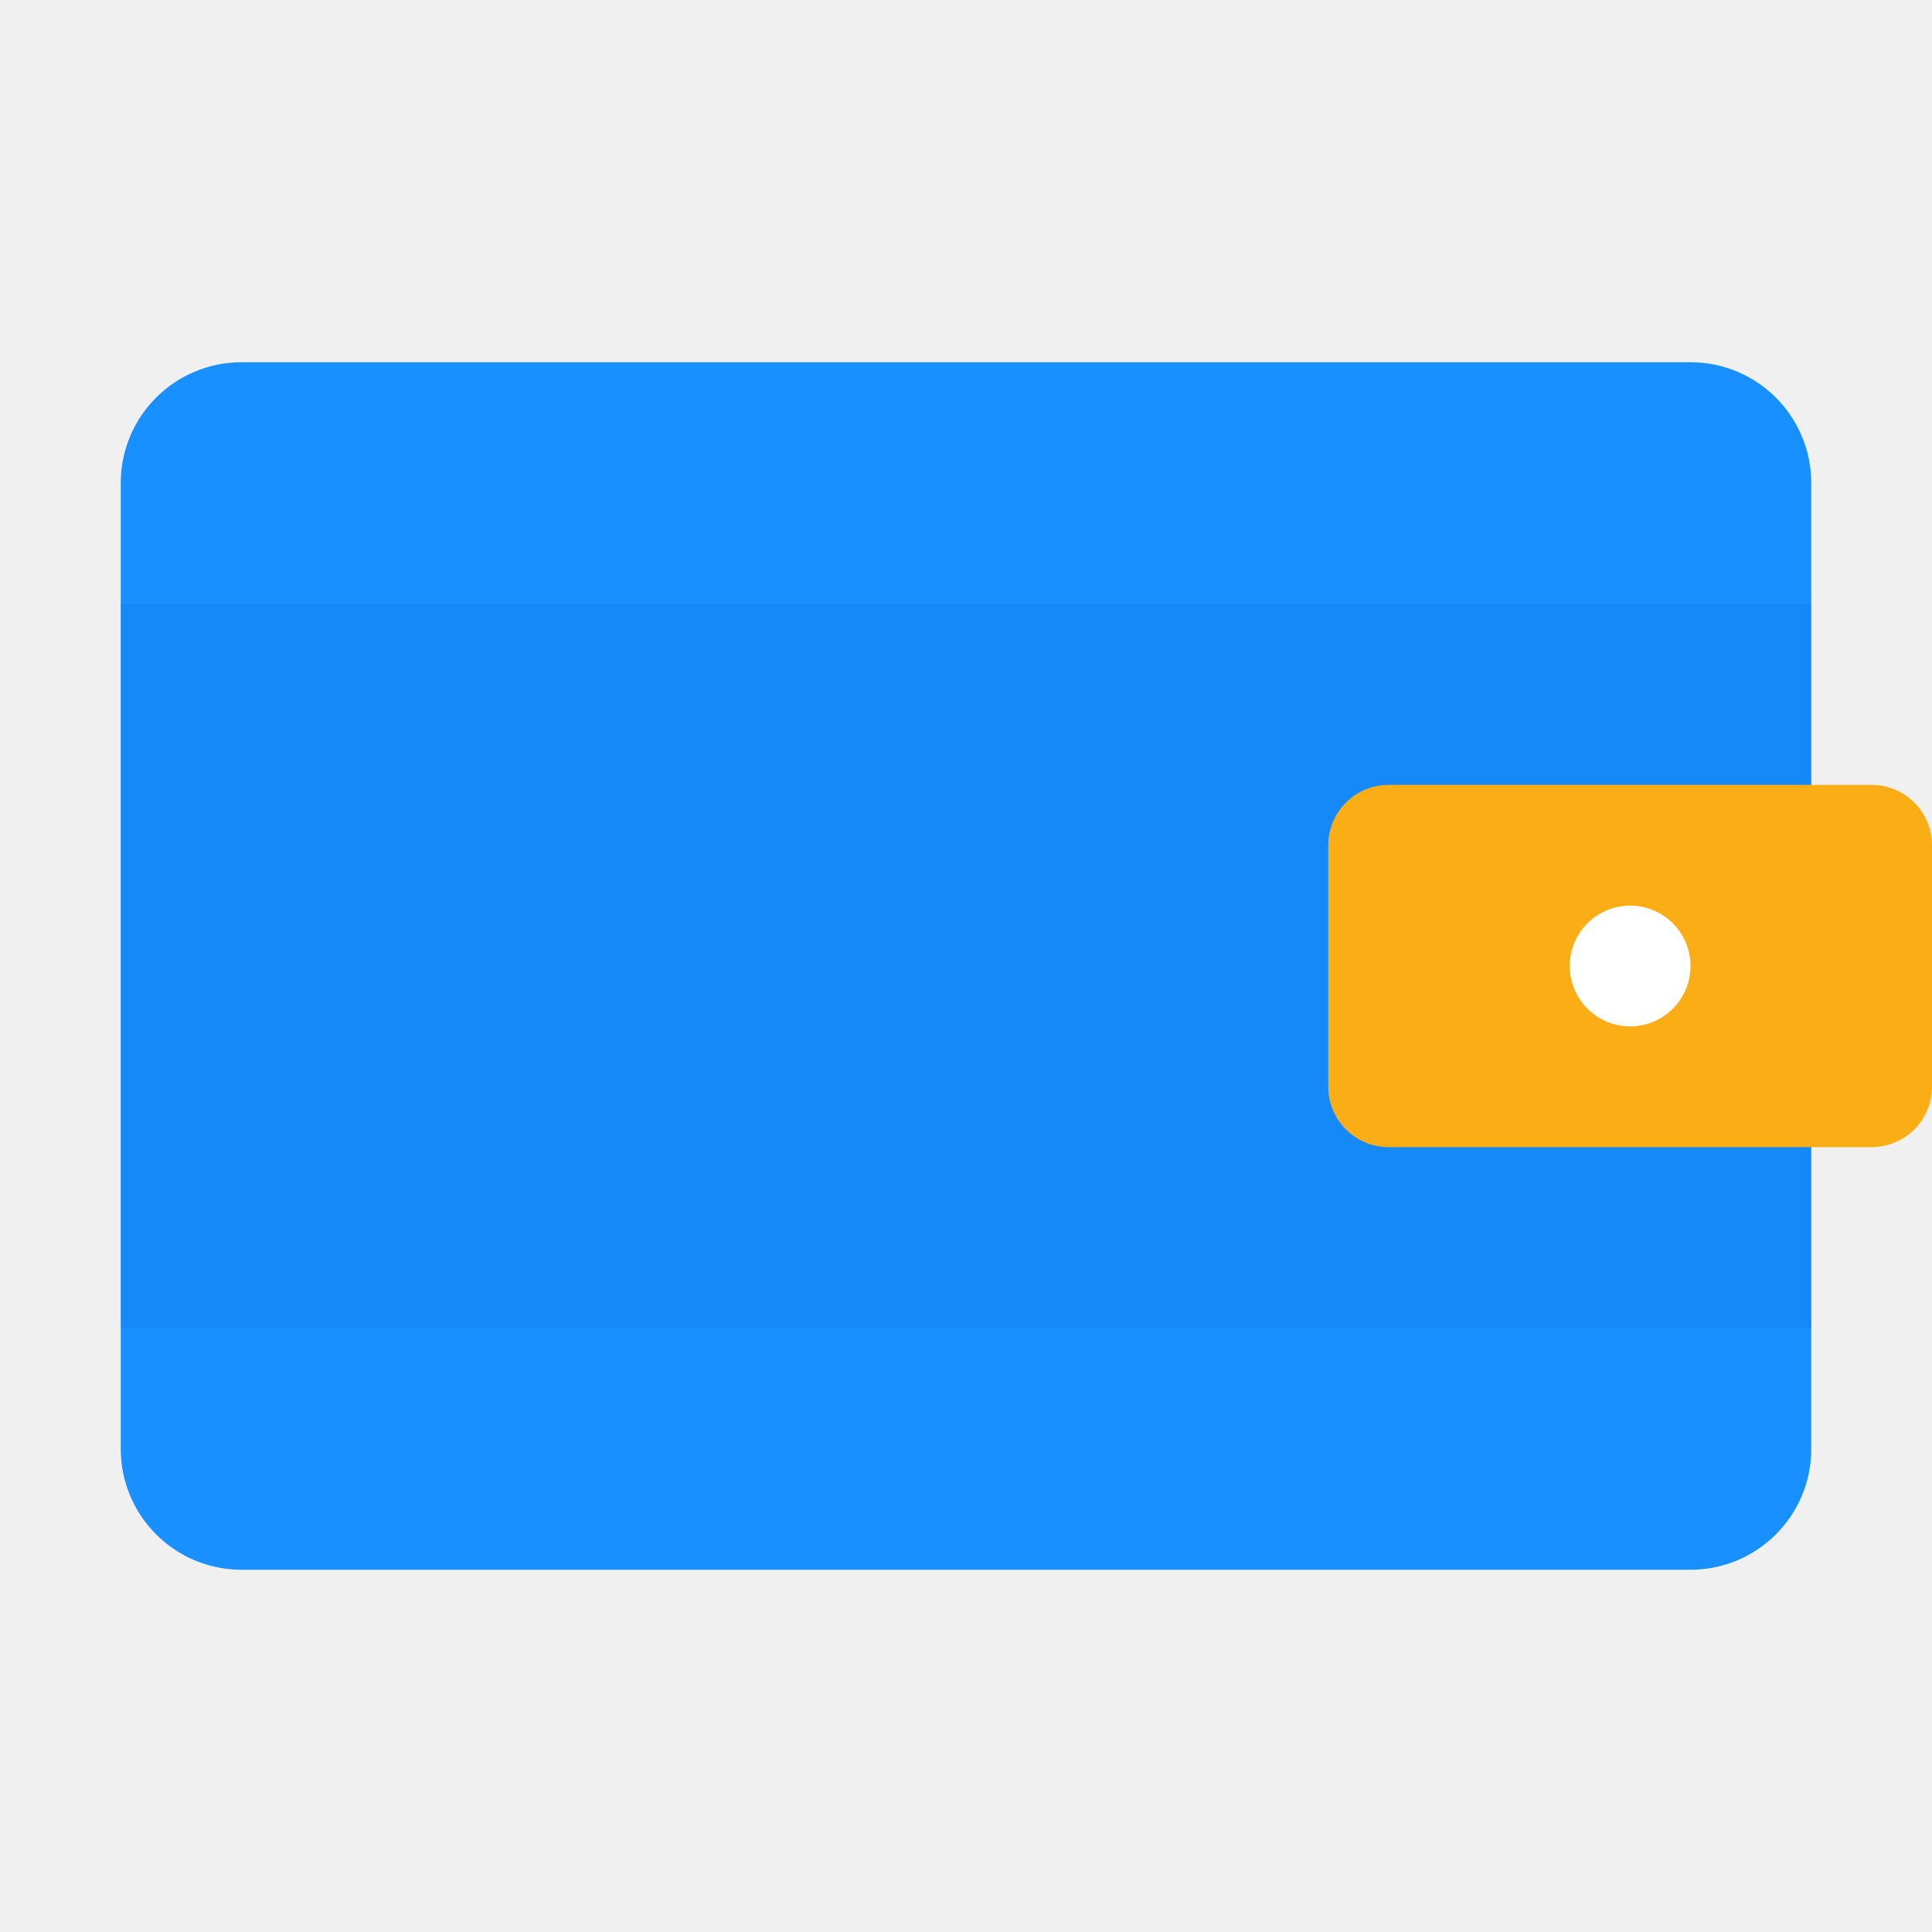
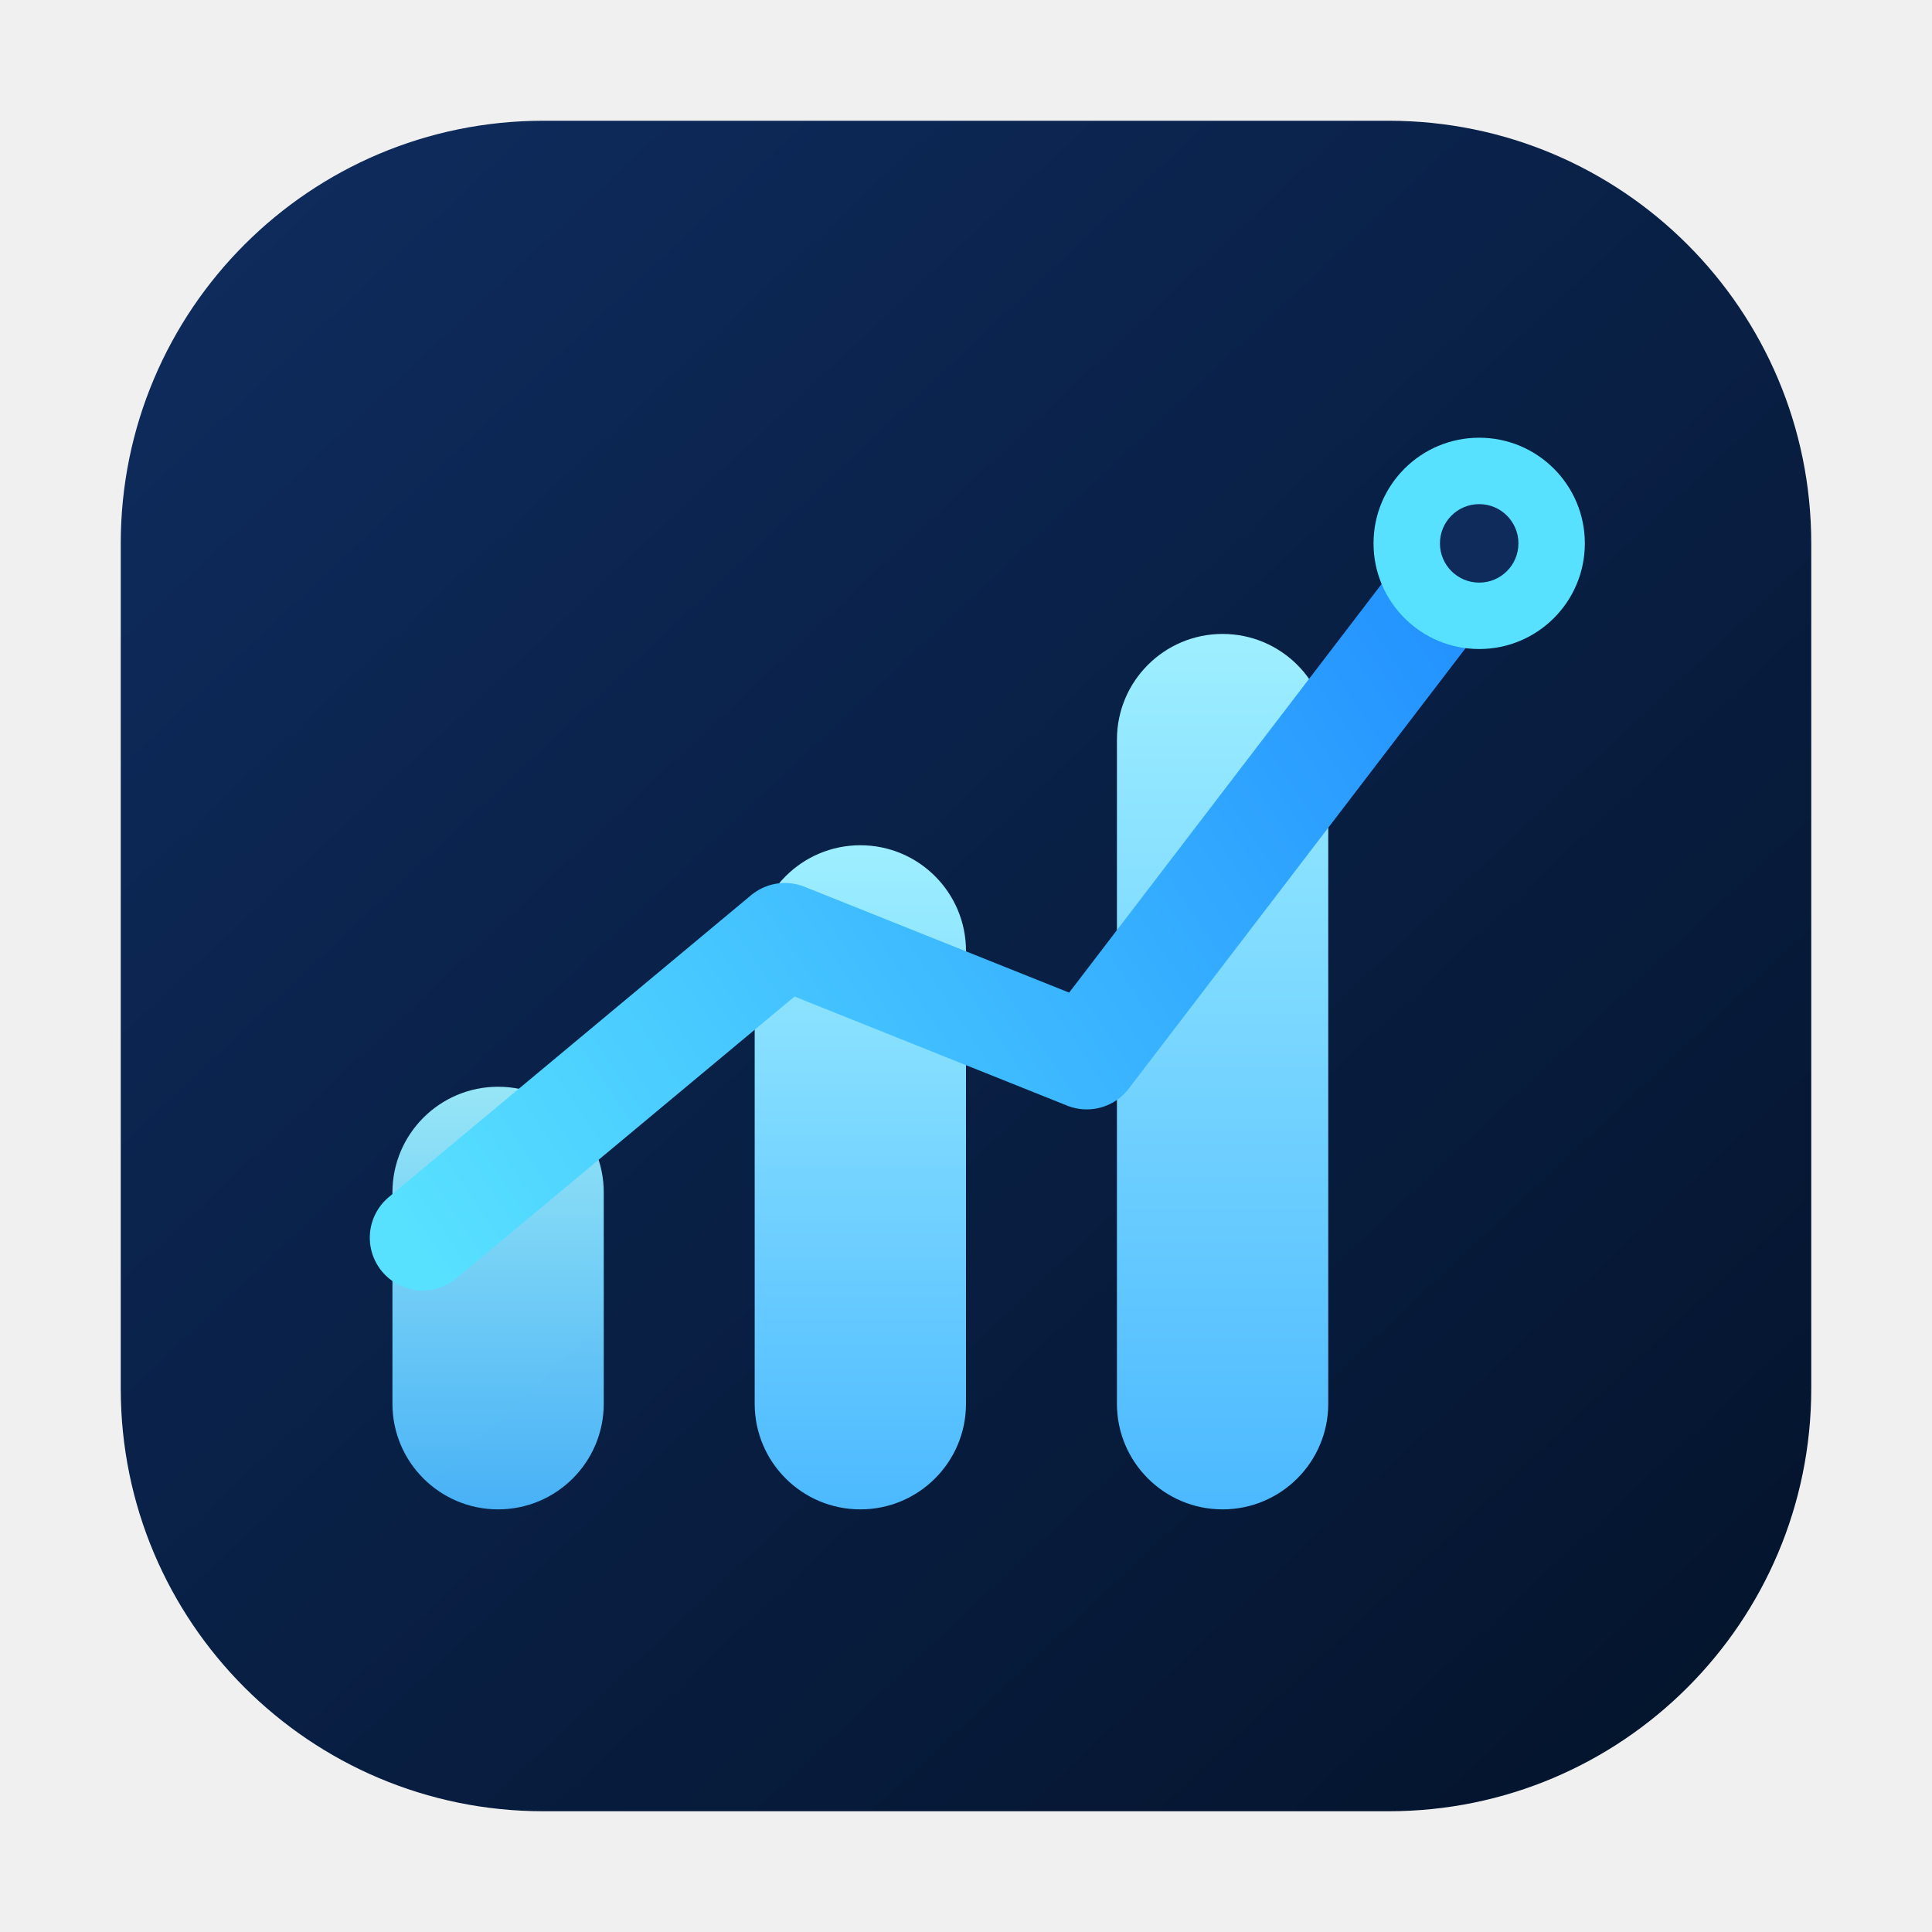
- <svg xmlns="http://www.w3.org/2000/svg" viewBox="0 0 64 64" width="64" height="64">
-   <rect x="4" y="12" width="56" height="40" rx="4" ry="4" fill="#1890ff" />
-   <path d="M4 20h56v24H4z" fill="#096dd9" opacity="0.2" />
-   <rect x="44" y="26" width="20" height="12" rx="2" ry="2" fill="#faad14" />
-   <circle cx="54" cy="32" r="2" fill="#fff" />
+ <svg xmlns="http://www.w3.org/2000/svg" viewBox="0 0 64 64" fill="none">
+   <defs>
+     <linearGradient id="bg" x1="8" y1="7" x2="56" y2="58" gradientUnits="userSpaceOnUse">
+       <stop stop-color="#0E2B5C" />
+       <stop offset="1" stop-color="#04142D" />
+     </linearGradient>
+     <linearGradient id="line" x1="14" y1="42" x2="50" y2="18" gradientUnits="userSpaceOnUse">
+       <stop stop-color="#58E1FF" />
+       <stop offset="1" stop-color="#1F8CFF" />
+     </linearGradient>
+     <linearGradient id="bar" x1="0" y1="0" x2="0" y2="1">
+       <stop stop-color="#9EEFFF" />
+       <stop offset="1" stop-color="#4CB9FF" />
+     </linearGradient>
+   </defs>
+   <rect x="4" y="4" width="56" height="56" rx="14" fill="url(#bg)" />
+   <rect x="13" y="36" width="7" height="14" rx="3.5" fill="url(#bar)" opacity="0.95" />
+   <rect x="25" y="28" width="7" height="22" rx="3.5" fill="url(#bar)" />
+   <rect x="37" y="21" width="7" height="29" rx="3.5" fill="url(#bar)" />
+   <path d="M14 41L26 31L36 35L49 18" stroke="url(#line)" stroke-width="3.5" stroke-linecap="round" stroke-linejoin="round" />
+   <circle cx="49" cy="18" r="3.5" fill="#58E1FF" />
+   <circle cx="49" cy="18" r="1.3" fill="#0E2B5C" />
</svg>
